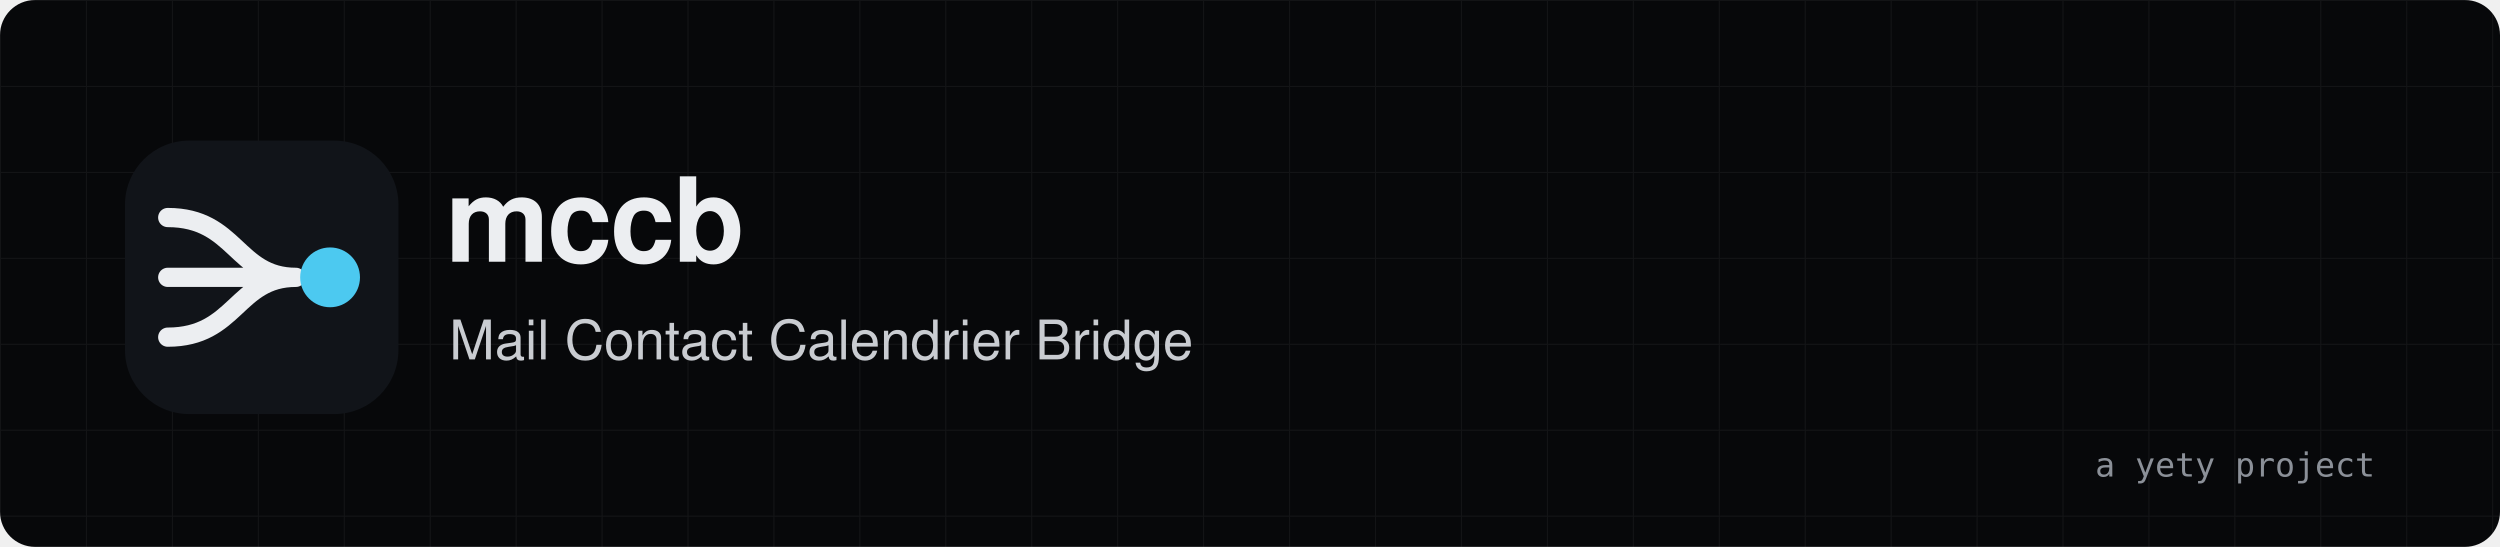
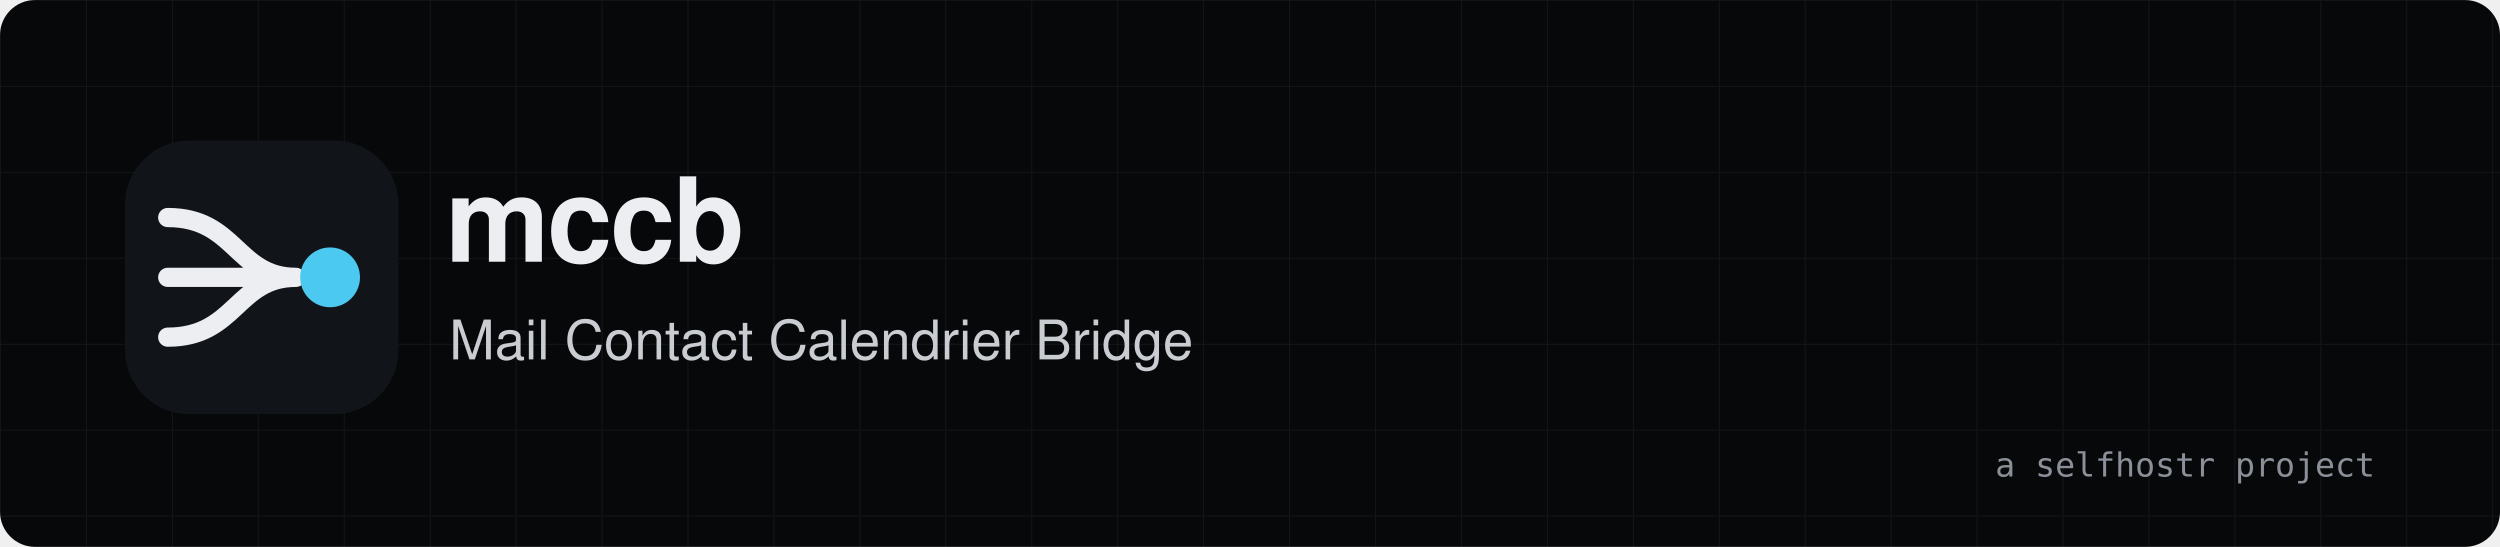
<svg xmlns="http://www.w3.org/2000/svg" viewBox="0 0 1280 280" role="img" aria-label="mccb: Mail Contact Calendrier Bridge. Mail, calendars and contacts, out of Outlook PST files.">
  <defs>
    <pattern id="g" width="44" height="44" patternUnits="userSpaceOnUse">
      <path d="M44 0H0V44" fill="none" stroke="#ffffff" stroke-opacity=".05" />
    </pattern>
  </defs>
  <rect width="1280" height="280" rx="18" fill="#07080a" />
  <rect width="1280" height="280" rx="18" fill="url(#g)" />
  <g transform="translate(64 72) scale(2.1875)">
    <rect width="64" height="64" rx="15" fill="#111419" />
    <path d="M10 18C26 18 26 32 40 32M10 32H40M10 46C26 46 26 32 40 32" fill="none" stroke="#eceef1" stroke-width="4.5" stroke-linecap="round" stroke-linejoin="round" />
    <circle cx="48" cy="32" r="7" fill="#4cc9f0" />
  </g>
  <text x="228" y="134" fill="#eceef1" font-family="-apple-system,BlinkMacSystemFont,'Segoe UI',Helvetica,Arial,sans-serif" font-size="60" font-weight="600" letter-spacing="-1.2">mccb</text>
  <text x="230" y="184" fill="#c9ccd1" font-family="-apple-system,BlinkMacSystemFont,'Segoe UI',Helvetica,Arial,sans-serif" font-size="28">Mail Contact Calendrier Bridge</text>
-   <text x="1216" y="244" text-anchor="end" fill="#8b9098" font-family="ui-monospace,SFMono-Regular,Menlo,Consolas,monospace" font-size="17">a yety project</text>
+   <text x="1216" y="244" text-anchor="end" fill="#8b9098" font-family="ui-monospace,SFMono-Regular,Menlo,Consolas,monospace" font-size="17">a selfhostr project</text>
</svg>
